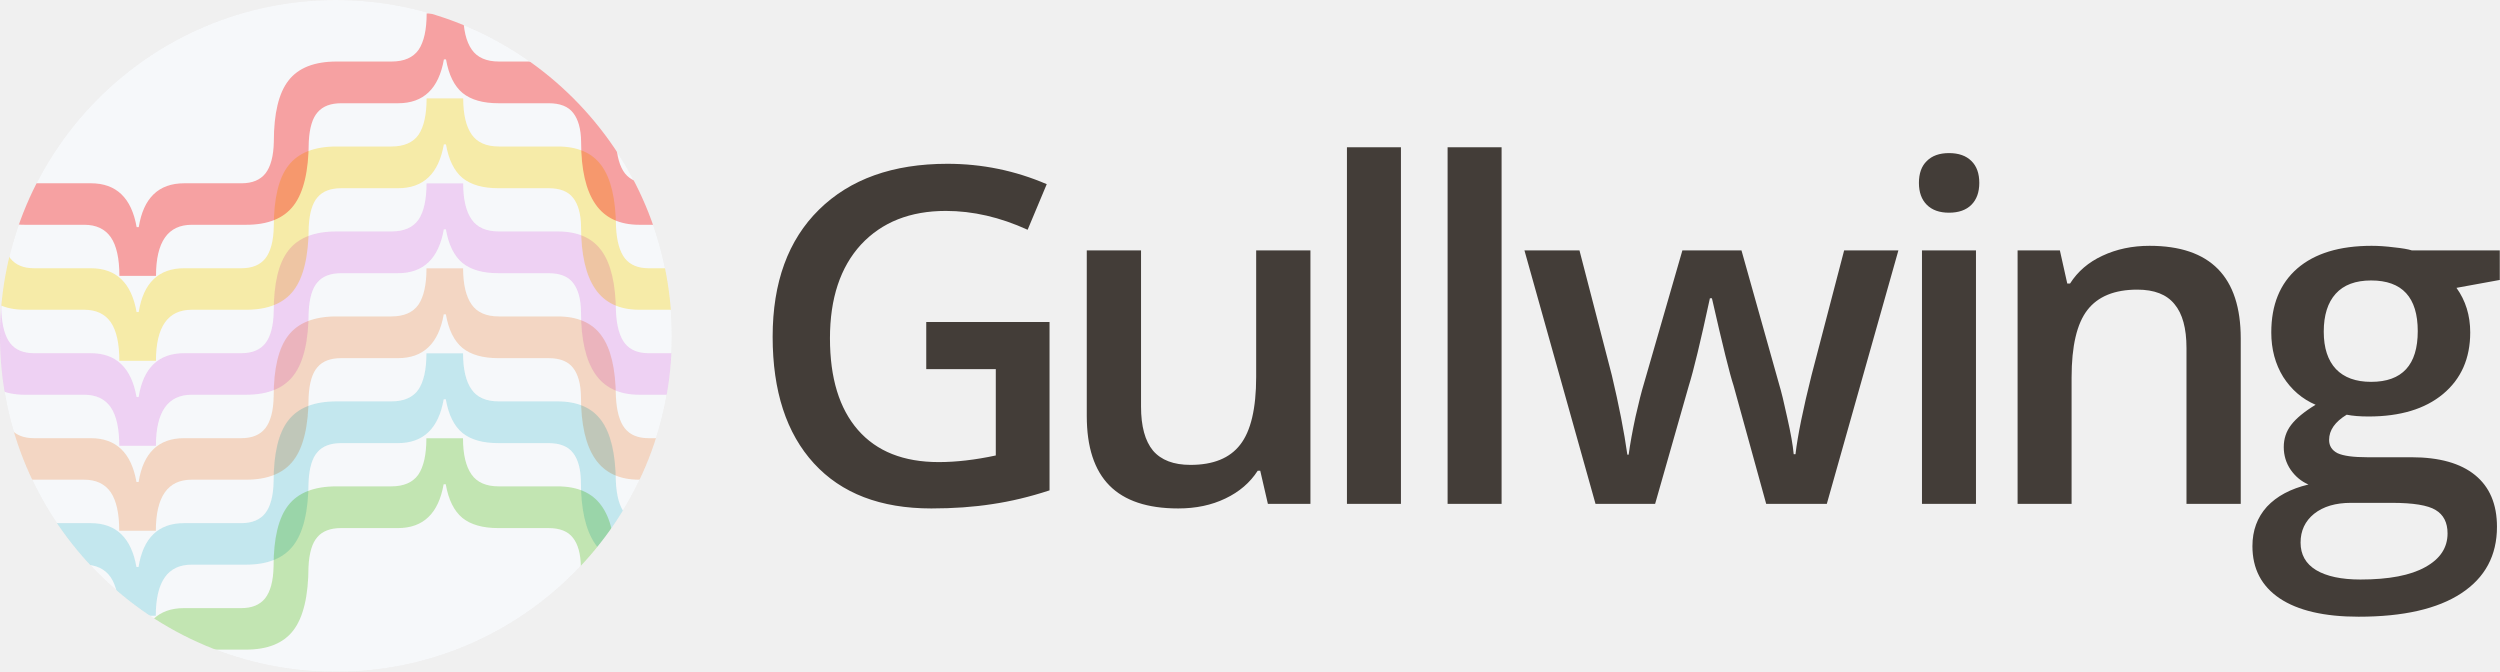
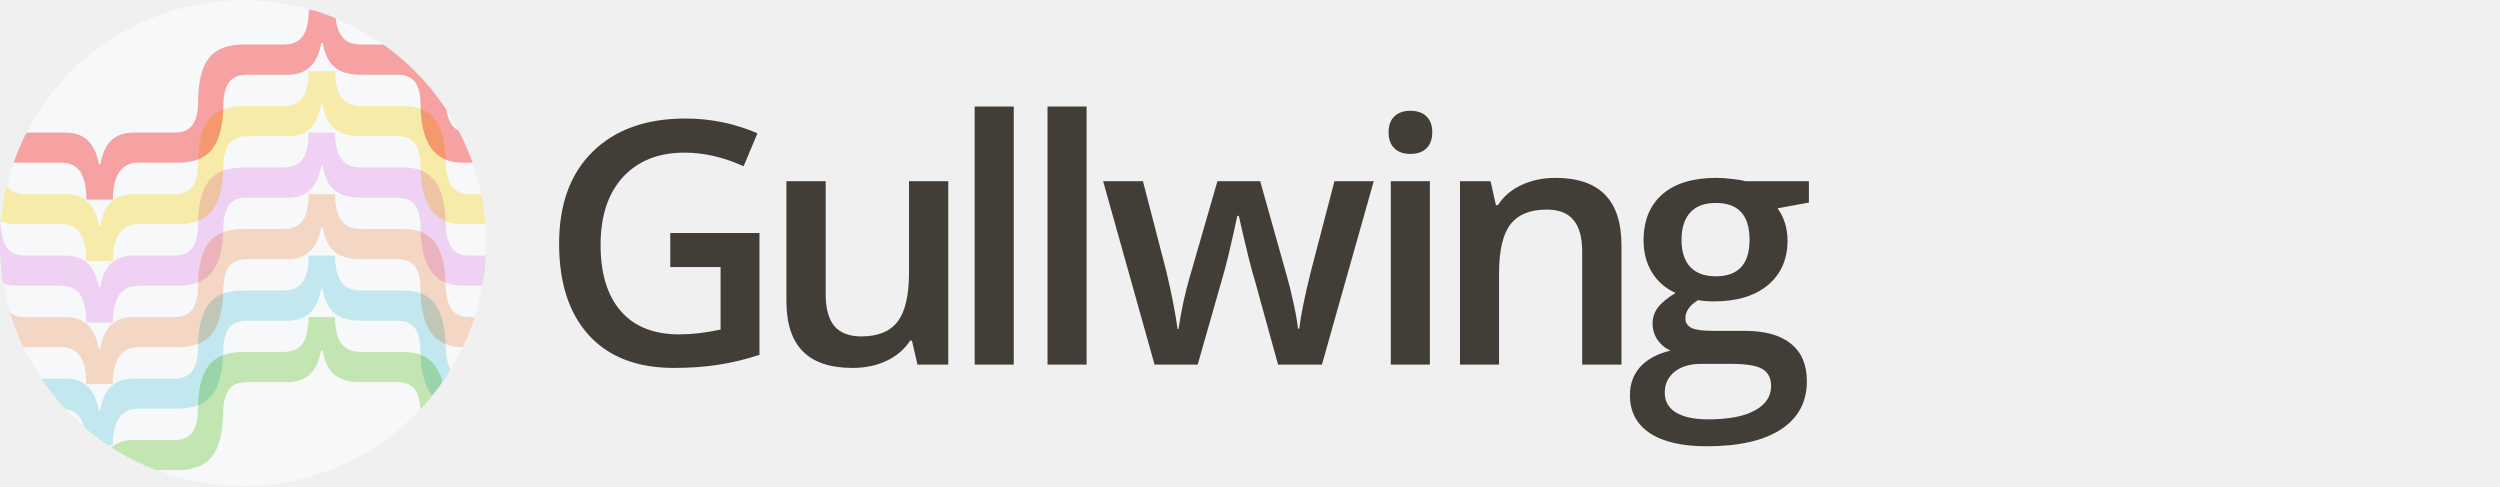
- <svg xmlns="http://www.w3.org/2000/svg" width="2977" height="800" viewBox="0 0 2977 800" fill="none">
+ <svg xmlns="http://www.w3.org/2000/svg" width="4114" height="800" viewBox="0 0 4114 800" fill="none">
  <g clip-path="url(#clip0)">
    <mask id="mask0" mask-type="alpha" maskUnits="userSpaceOnUse" x="0" y="0" width="800" height="800">
      <circle cx="400" cy="400" r="400" fill="#C4C4C4" />
    </mask>
    <g mask="url(#mask0)">
      <circle cx="400" cy="400" r="400" fill="#F6F8FA" />
      <g style="mix-blend-mode:multiply">
-         <path fill-rule="evenodd" clip-rule="evenodd" d="M594.222 73.272L664.164 73.272C687.985 73.272 705.386 80.874 716.368 96.079C727.518 111.284 733.262 135.527 733.6 168.809C734.444 186.041 738.011 198.653 744.262 206.593C750.513 214.365 759.889 218.25 772.391 218.25H840.052C870.293 218.25 888.454 235.651 894.536 270.454H897.071C902.646 235.651 920.723 218.25 951.301 218.25H1019.47C1032.14 218.25 1041.6 214.365 1047.85 206.593C1054.1 198.653 1057.4 186.067 1057.74 168.835H1099.55C1099.38 203.806 1093.38 229.063 1081.56 244.605C1069.9 259.979 1051.06 267.666 1025.04 267.666L960.171 267.666C931.788 267.666 917.597 287.939 917.597 328.486H874.01C874.01 307.874 870.631 292.585 863.873 282.618C856.947 272.65 846.388 267.666 832.197 267.666H761.241C737.758 267.666 720.356 259.472 709.037 243.085C697.718 226.698 691.996 201.922 691.996 168.809C691.827 153.604 688.577 142.2 682.663 134.598C676.75 126.826 667.036 122.941 653.521 122.941L593.715 122.941C575.131 122.941 560.856 118.886 550.888 110.777C540.92 102.499 534.332 89.152 531.122 70.737H528.588C522.506 105.54 504.344 122.941 474.104 122.941L406.442 122.941C393.771 122.941 384.395 126.489 378.313 133.584C372.062 140.511 368.53 152.252 367.685 168.809C367.516 203.78 361.552 229.063 349.726 244.605C338.069 259.979 319.232 267.666 293.215 267.666L228.341 267.666C199.959 267.666 185.768 287.939 185.768 328.486H142.18C142.18 307.874 138.801 292.585 132.044 282.618C125.117 272.65 114.558 267.666 100.367 267.666H29.411C5.928 267.666 -11.473 259.472 -22.792 243.085C-34.111 226.698 -39.834 201.922 -39.834 168.809C-40.003 153.604 -43.219 142.479 -49.132 134.876C-55.045 127.105 -64.759 123.219 -78.275 123.219L-138.081 123.219C-156.664 123.219 -170.94 119.164 -180.908 111.055C-190.875 102.777 -197.464 89.43 -200.674 71.016H-203.208C-209.29 105.818 -227.451 123.219 -257.692 123.219L-325.354 123.219C-338.024 123.219 -347.401 126.767 -353.483 133.862C-359.733 140.789 -363.281 152.531 -364.126 169.087H-405.686C-405.686 135.298 -399.857 110.971 -388.2 96.104C-376.543 81.068 -357.453 73.55 -330.929 73.55L-265.548 73.55C-250.681 73.55 -239.953 68.904 -233.364 59.612C-226.944 50.151 -223.734 35.707 -223.734 16.278L-180.147 16.278C-180.147 35.369 -176.768 49.729 -170.011 59.359C-163.422 68.82 -152.61 73.55 -137.574 73.55L-67.631 73.55C-43.81 73.55 -26.409 81.152 -15.428 96.357C-4.278 111.562 1.432 135.527 1.77 168.809C2.615 186.041 6.181 198.653 12.432 206.593C18.683 214.365 28.059 218.25 40.561 218.25H108.223C138.464 218.25 156.625 235.651 162.707 270.454H165.241C170.816 235.651 188.893 218.25 219.472 218.25H287.64C300.311 218.25 309.771 214.365 316.022 206.593C322.273 198.653 325.743 186.041 326.081 168.809C326.081 135.02 331.938 110.692 343.595 95.826C355.252 80.79 374.343 73.272 400.867 73.272L466.248 73.272C481.115 73.272 491.843 68.626 498.431 59.334C504.851 49.873 508.061 35.428 508.061 16L551.648 16C551.648 35.09 555.027 49.451 561.785 59.08C568.374 68.541 579.186 73.272 594.222 73.272Z" fill="#FF4D4D" fill-opacity="0.5" />
+         <path fill-rule="evenodd" clip-rule="evenodd" d="M594.222 73.272L664.164 73.272C687.985 73.272 705.386 80.874 716.368 96.079C727.518 111.284 733.262 135.527 733.6 168.809C734.445 186.041 738.011 198.653 744.262 206.593C750.513 214.365 759.889 218.25 772.391 218.25H840.053C870.293 218.25 888.455 235.651 894.537 270.454H897.071C902.646 235.651 920.723 218.25 951.302 218.25H1019.47C1032.14 218.25 1041.6 214.365 1047.85 206.593C1054.1 198.653 1057.4 186.067 1057.74 168.835H1099.55C1099.38 203.806 1093.38 229.063 1081.56 244.605C1069.9 259.979 1051.06 267.666 1025.04 267.666L960.171 267.666C931.789 267.666 917.597 287.939 917.597 328.486H874.01C874.01 307.874 870.631 292.585 863.874 282.618C856.947 272.65 846.388 267.666 832.197 267.666H761.241C737.758 267.666 720.357 259.472 709.037 243.085C697.718 226.697 691.996 201.922 691.996 168.809C691.827 153.604 688.577 142.2 682.664 134.598C676.751 126.826 667.036 122.941 653.521 122.941L593.715 122.941C575.132 122.941 560.856 118.886 550.888 110.777C540.921 102.499 534.332 89.152 531.122 70.737H528.588C522.506 105.54 504.345 122.941 474.104 122.941L406.442 122.941C393.772 122.941 384.395 126.489 378.313 133.584C372.062 140.511 368.53 152.252 367.685 168.809C367.516 203.78 361.553 229.063 349.727 244.605C338.07 259.979 319.233 267.666 293.215 267.666L228.341 267.666C199.959 267.666 185.768 287.939 185.768 328.486H142.181C142.181 307.874 138.802 292.585 132.044 282.618C125.117 272.65 114.558 267.666 100.367 267.666H29.411C5.928 267.666 -11.473 259.472 -22.792 243.085C-34.111 226.697 -39.834 201.922 -39.834 168.809C-40.002 153.604 -43.219 142.479 -49.132 134.876C-55.045 127.105 -64.759 123.219 -78.275 123.219L-138.08 123.219C-156.664 123.219 -170.94 119.164 -180.907 111.055C-190.875 102.777 -197.464 89.43 -200.674 71.016H-203.208C-209.29 105.818 -227.451 123.219 -257.692 123.219L-325.353 123.219C-338.024 123.219 -347.4 126.767 -353.482 133.862C-359.733 140.789 -363.281 152.531 -364.126 169.087H-405.686C-405.686 135.298 -399.857 110.971 -388.2 96.104C-376.543 81.068 -357.452 73.55 -330.928 73.55L-265.548 73.55C-250.681 73.55 -239.953 68.904 -233.364 59.612C-226.944 50.151 -223.734 35.707 -223.734 16.278L-180.147 16.278C-180.147 35.369 -176.768 49.729 -170.01 59.359C-163.422 68.82 -152.609 73.55 -137.573 73.55L-67.631 73.55C-43.81 73.55 -26.409 81.152 -15.428 96.357C-4.278 111.562 1.433 135.527 1.77 168.809C2.615 186.041 6.182 198.653 12.432 206.593C18.683 214.365 28.06 218.25 40.562 218.25H108.223C138.464 218.25 156.625 235.651 162.707 270.454H165.241C170.816 235.651 188.893 218.25 219.472 218.25H287.64C300.311 218.25 309.772 214.365 316.023 206.593C322.273 198.653 325.743 186.041 326.081 168.809C326.081 135.02 331.939 110.692 343.596 95.826C355.253 80.79 374.343 73.272 400.867 73.272L466.248 73.272C481.115 73.272 491.843 68.626 498.432 59.334C504.852 49.873 508.061 35.428 508.061 16L551.649 16C551.649 35.09 555.027 49.451 561.785 59.08C568.374 68.541 579.186 73.272 594.222 73.272Z" fill="#FF4D4D" fill-opacity="0.5" />
      </g>
      <g style="mix-blend-mode:multiply">
-         <path fill-rule="evenodd" clip-rule="evenodd" d="M594.159 174.451L664.101 174.451C687.922 174.451 705.323 182.054 716.305 197.259C727.455 212.463 733.199 236.707 733.537 269.988L691.933 269.988C691.764 254.784 688.514 243.38 682.6 235.777C676.688 228.006 666.973 224.12 653.458 224.12L593.652 224.12C575.068 224.12 560.793 220.066 550.825 211.957C540.857 203.678 534.269 190.332 531.059 171.917H528.525C522.443 206.719 504.281 224.12 474.041 224.12L406.379 224.12C393.708 224.12 384.332 227.668 378.25 234.764C371.999 241.69 368.467 253.432 367.622 269.988C367.453 304.96 361.489 330.242 349.663 345.785C338.006 361.159 319.169 368.846 293.152 368.846L228.278 368.846C199.896 368.846 185.705 389.119 185.705 429.665H142.117C142.117 409.054 138.738 393.765 131.981 383.797C125.054 373.83 114.495 368.846 100.304 368.846H29.348C5.865 368.846 -11.536 360.652 -22.855 344.265C-34.174 327.877 -39.897 303.101 -39.897 269.988C-40.066 254.784 -43.282 243.658 -49.195 236.056C-55.108 228.284 -64.822 224.399 -78.338 224.399L-138.143 224.399C-156.727 224.399 -171.003 220.344 -180.97 212.235C-190.938 203.957 -197.527 190.61 -200.737 172.195H-203.271C-209.353 206.998 -227.514 224.399 -257.755 224.399L-325.416 224.399C-338.087 224.399 -347.463 227.947 -353.545 235.042C-359.796 241.969 -363.344 253.71 -364.189 270.267H-405.749C-405.749 236.478 -399.92 212.15 -388.263 197.283C-376.606 182.248 -357.516 174.73 -330.992 174.73L-265.611 174.73C-250.744 174.73 -240.016 170.084 -233.427 160.792C-227.007 151.331 -223.797 136.886 -223.797 117.458L-180.21 117.458C-180.21 136.549 -176.831 150.909 -170.074 160.538C-163.485 169.999 -152.672 174.73 -137.637 174.73L-67.694 174.73C-43.873 174.73 -26.472 182.332 -15.491 197.537C-4.341 212.742 1.369 236.707 1.707 269.988C2.552 287.221 6.118 299.833 12.369 307.773C18.62 315.544 27.997 319.43 40.498 319.43H108.16C138.401 319.43 156.562 336.831 162.644 371.633H165.178C170.753 336.831 188.83 319.43 219.409 319.43H287.577C300.248 319.43 309.708 315.544 315.959 307.773C322.21 299.833 325.68 287.221 326.018 269.988C326.018 236.2 331.875 211.872 343.532 197.005C355.189 181.969 374.28 174.451 400.804 174.451L466.185 174.451C481.052 174.451 491.78 169.805 498.368 160.514C504.788 151.053 507.998 136.608 507.998 117.18L551.585 117.18C551.585 136.27 554.964 150.63 561.722 160.26C568.311 169.721 579.123 174.451 594.159 174.451ZM960.108 368.846L1024.98 368.846C1051 368.846 1069.84 361.159 1081.49 345.785C1093.32 330.242 1099.32 304.985 1099.49 270.014H1057.67C1057.33 287.246 1054.04 299.833 1047.79 307.773C1041.54 315.544 1032.08 319.43 1019.41 319.43H951.238C920.66 319.43 902.583 336.831 897.008 371.633H894.473C888.391 336.831 870.23 319.43 839.989 319.43H772.328C759.826 319.43 750.45 315.544 744.199 307.773C737.948 299.833 734.381 287.221 733.537 269.988H691.933C691.933 303.101 697.655 327.877 708.974 344.265C720.293 360.652 737.695 368.846 761.178 368.846H832.134C846.325 368.846 856.884 373.83 863.81 383.797C870.568 393.765 873.947 409.054 873.947 429.665H917.534C917.534 389.119 931.725 368.846 960.108 368.846Z" fill="#FFE559" fill-opacity="0.5" />
+         <path fill-rule="evenodd" clip-rule="evenodd" d="M594.159 174.451L664.101 174.451C687.922 174.451 705.323 182.054 716.305 197.259C727.455 212.463 733.199 236.707 733.537 269.988L691.933 269.988C691.764 254.784 688.514 243.38 682.601 235.777C676.688 228.006 666.973 224.12 653.458 224.12L593.652 224.12C575.069 224.12 560.793 220.066 550.825 211.957C540.858 203.678 534.269 190.332 531.059 171.917H528.525C522.443 206.719 504.282 224.12 474.041 224.12L406.379 224.12C393.708 224.12 384.332 227.668 378.25 234.764C371.999 241.691 368.467 253.432 367.622 269.988C367.453 304.96 361.49 330.242 349.664 345.785C338.007 361.159 319.169 368.846 293.152 368.846L228.278 368.846C199.896 368.846 185.705 389.119 185.705 429.665H142.117C142.117 409.054 138.739 393.765 131.981 383.797C125.054 373.83 114.495 368.846 100.304 368.846H29.348C5.865 368.846 -11.536 360.652 -22.855 344.265C-34.174 327.877 -39.897 303.101 -39.897 269.988C-40.066 254.784 -43.282 243.658 -49.195 236.056C-55.108 228.284 -64.822 224.399 -78.338 224.399L-138.143 224.399C-156.727 224.399 -171.003 220.344 -180.97 212.235C-190.938 203.957 -197.527 190.61 -200.737 172.195H-203.271C-209.353 206.998 -227.514 224.399 -257.755 224.399L-325.416 224.399C-338.087 224.399 -347.463 227.947 -353.545 235.042C-359.796 241.969 -363.344 253.71 -364.189 270.267H-405.749C-405.749 236.478 -399.92 212.15 -388.263 197.283C-376.606 182.248 -357.515 174.73 -330.991 174.73L-265.611 174.73C-250.744 174.73 -240.016 170.084 -233.427 160.792C-227.007 151.331 -223.797 136.886 -223.797 117.458L-180.21 117.458C-180.21 136.549 -176.831 150.909 -170.073 160.538C-163.485 169.999 -152.672 174.73 -137.636 174.73L-67.694 174.73C-43.873 174.73 -26.472 182.332 -15.491 197.537C-4.341 212.742 1.37 236.707 1.707 269.988C2.552 287.221 6.119 299.833 12.369 307.773C18.62 315.544 27.997 319.43 40.498 319.43H108.16C138.401 319.43 156.562 336.831 162.644 371.633H165.178C170.753 336.831 188.83 319.43 219.409 319.43H287.577C300.248 319.43 309.709 315.544 315.96 307.773C322.21 299.833 325.68 287.221 326.018 269.988C326.018 236.2 331.875 211.872 343.532 197.005C355.19 181.969 374.28 174.451 400.804 174.451L466.185 174.451C481.052 174.451 491.78 169.805 498.369 160.514C504.788 151.053 507.998 136.608 507.998 117.18L551.586 117.18C551.586 136.27 554.964 150.63 561.722 160.26C568.311 169.721 579.123 174.451 594.159 174.451ZM960.108 368.846L1024.98 368.846C1051 368.846 1069.84 361.159 1081.49 345.785C1093.32 330.242 1099.32 304.985 1099.49 270.014H1057.67C1057.33 287.246 1054.04 299.833 1047.79 307.773C1041.54 315.544 1032.08 319.43 1019.41 319.43H951.238C920.66 319.43 902.583 336.831 897.008 371.633H894.474C888.392 336.831 870.23 319.43 839.99 319.43H772.328C759.826 319.43 750.45 315.544 744.199 307.773C737.948 299.833 734.382 287.221 733.537 269.988H691.933C691.933 303.101 697.655 327.877 708.974 344.265C720.294 360.652 737.695 368.846 761.178 368.846H832.134C846.325 368.846 856.884 373.83 863.81 383.797C870.568 393.765 873.947 409.054 873.947 429.665H917.534C917.534 389.119 931.725 368.846 960.108 368.846Z" fill="#FFE559" fill-opacity="0.5" />
      </g>
      <g style="mix-blend-mode:multiply">
-         <path fill-rule="evenodd" clip-rule="evenodd" d="M594.096 275.631L664.038 275.631C687.859 275.631 705.26 283.234 716.242 298.439C727.392 313.644 733.136 337.887 733.474 371.169C734.318 388.401 737.885 401.013 744.136 408.953C750.387 416.725 759.763 420.61 772.265 420.61H839.926C870.167 420.61 888.328 438.011 894.41 472.814H896.945C902.52 438.011 920.597 420.61 951.175 420.61H1019.34C1032.01 420.61 1041.48 416.725 1047.73 408.953C1053.98 401.013 1057.27 388.427 1057.61 371.194H1099.42C1099.25 406.166 1093.26 431.423 1081.43 446.965C1069.77 462.339 1050.94 470.026 1024.92 470.026L960.045 470.026C931.662 470.026 917.471 490.299 917.471 530.845H873.884C873.884 510.234 870.505 494.945 863.747 484.977C856.821 475.01 846.262 470.026 832.071 470.026H761.115C737.632 470.026 720.23 461.832 708.911 445.445C697.592 429.057 691.87 404.281 691.87 371.169C691.701 355.964 688.451 344.56 682.538 336.958C676.625 329.186 666.911 325.301 653.395 325.301L593.589 325.301C575.006 325.301 560.73 321.246 550.762 313.137C540.795 304.859 534.206 291.512 530.996 273.097H528.462C522.38 307.9 504.219 325.301 473.978 325.301L406.316 325.301C393.646 325.301 384.269 328.848 378.187 335.944C371.936 342.871 368.404 354.612 367.559 371.169C367.39 406.14 361.427 431.423 349.601 446.965C337.944 462.339 319.107 470.026 293.089 470.026L228.215 470.026C199.833 470.026 185.642 490.299 185.642 530.845H142.055C142.055 510.234 138.676 494.945 131.918 484.977C124.991 475.01 114.432 470.026 100.241 470.026H29.285C5.802 470.026 -11.599 461.832 -22.918 445.445C-34.237 429.057 -39.96 404.281 -39.96 371.169C-40.129 355.964 -43.345 344.838 -49.258 337.236C-55.171 329.465 -64.885 325.579 -78.4 325.579L-138.206 325.579C-156.79 325.579 -171.066 321.524 -181.033 313.415C-191.001 305.137 -197.59 291.79 -200.8 273.376H-203.334C-209.416 308.178 -227.577 325.579 -257.818 325.579L-325.479 325.579C-338.15 325.579 -347.526 329.127 -353.608 336.222C-359.859 343.149 -363.407 354.891 -364.252 371.447H-405.812C-405.812 337.658 -399.983 313.331 -388.326 298.464C-376.669 283.428 -357.578 275.91 -331.054 275.91L-265.674 275.91C-250.807 275.91 -240.079 271.264 -233.49 261.972C-227.07 252.511 -223.86 238.067 -223.86 218.638L-180.273 218.638C-180.273 237.729 -176.894 252.089 -170.136 261.719C-163.548 271.179 -152.735 275.91 -137.699 275.91L-67.757 275.91C-43.936 275.91 -26.535 283.512 -15.554 298.717C-4.404 313.922 1.307 337.887 1.644 371.169C2.489 388.401 6.056 401.013 12.306 408.953C18.557 416.725 27.934 420.61 40.435 420.61H108.097C138.338 420.61 156.499 438.011 162.581 472.814H165.115C170.69 438.011 188.767 420.61 219.346 420.61H287.514C300.185 420.61 309.646 416.725 315.897 408.953C322.148 401.013 325.617 388.401 325.955 371.169C325.955 337.38 331.813 313.052 343.47 298.185C355.127 283.149 374.217 275.631 400.741 275.631L466.122 275.631C480.989 275.631 491.717 270.986 498.306 261.694C504.726 252.233 507.935 237.788 507.935 218.36L551.523 218.36C551.523 237.45 554.901 251.811 561.659 261.44C568.248 270.901 579.06 275.631 594.096 275.631Z" fill="#EFAFF1" fill-opacity="0.5" />
+         <path fill-rule="evenodd" clip-rule="evenodd" d="M594.096 275.631L664.038 275.631C687.859 275.631 705.26 283.234 716.242 298.439C727.392 313.644 733.136 337.887 733.474 371.169C734.318 388.401 737.885 401.013 744.136 408.953C750.387 416.725 759.763 420.61 772.265 420.61H839.926C870.167 420.61 888.328 438.011 894.41 472.814H896.945C902.52 438.011 920.597 420.61 951.175 420.61H1019.34C1032.01 420.61 1041.48 416.725 1047.73 408.953C1053.98 401.013 1057.27 388.427 1057.61 371.194H1099.42C1099.25 406.166 1093.26 431.423 1081.43 446.965C1069.77 462.339 1050.94 470.026 1024.92 470.026L960.045 470.026C931.662 470.026 917.471 490.299 917.471 530.845H873.884C873.884 510.234 870.505 494.945 863.747 484.977C856.821 475.01 846.262 470.026 832.071 470.026H761.115C737.632 470.026 720.23 461.832 708.911 445.445C697.592 429.057 691.87 404.281 691.87 371.169C691.701 355.964 688.451 344.56 682.538 336.958C676.625 329.186 666.911 325.301 653.395 325.301L593.589 325.301C575.006 325.301 560.73 321.246 550.762 313.137C540.795 304.859 534.206 291.512 530.996 273.097H528.462C522.38 307.9 504.219 325.301 473.978 325.301L406.316 325.301C393.646 325.301 384.269 328.848 378.187 335.944C371.936 342.871 368.404 354.612 367.559 371.169C367.39 406.14 361.427 431.423 349.601 446.965C337.944 462.339 319.107 470.026 293.089 470.026L228.215 470.026C199.833 470.026 185.642 490.299 185.642 530.845H142.055C142.055 510.234 138.676 494.945 131.918 484.977C124.991 475.01 114.432 470.026 100.241 470.026H29.285C5.802 470.026 -11.599 461.832 -22.918 445.445C-34.237 429.057 -39.96 404.281 -39.96 371.169C-40.129 355.964 -43.345 344.838 -49.258 337.236C-55.171 329.465 -64.885 325.579 -78.4 325.579L-138.206 325.579C-156.79 325.579 -171.066 321.524 -181.033 313.415C-191.001 305.137 -197.59 291.79 -200.8 273.376H-203.334C-209.416 308.178 -227.577 325.579 -257.818 325.579L-325.479 325.579C-338.15 325.579 -347.526 329.127 -353.608 336.222C-359.859 343.149 -363.407 354.89 -364.252 371.447H-405.812C-405.812 337.658 -399.983 313.331 -388.326 298.464C-376.669 283.428 -357.578 275.91 -331.054 275.91L-265.674 275.91C-250.807 275.91 -240.079 271.264 -233.49 261.972C-227.07 252.511 -223.86 238.067 -223.86 218.638L-180.273 218.638C-180.273 237.729 -176.894 252.089 -170.136 261.719C-163.548 271.179 -152.735 275.91 -137.699 275.91L-67.757 275.91C-43.936 275.91 -26.535 283.512 -15.554 298.717C-4.404 313.922 1.307 337.887 1.644 371.169C2.489 388.401 6.056 401.013 12.306 408.953C18.557 416.725 27.934 420.61 40.435 420.61H108.097C138.338 420.61 156.499 438.011 162.581 472.814H165.115C170.69 438.011 188.767 420.61 219.346 420.61H287.514C300.185 420.61 309.646 416.725 315.897 408.953C322.148 401.013 325.617 388.401 325.955 371.169C325.955 337.38 331.813 313.052 343.47 298.185C355.127 283.149 374.217 275.631 400.741 275.631L466.122 275.631C480.989 275.631 491.717 270.986 498.306 261.694C504.726 252.233 507.935 237.788 507.935 218.36L551.523 218.36C551.523 237.45 554.901 251.811 561.659 261.44C568.248 270.901 579.06 275.631 594.096 275.631Z" fill="#EFAFF1" fill-opacity="0.5" />
      </g>
      <g style="mix-blend-mode:multiply">
-         <path fill-rule="evenodd" clip-rule="evenodd" d="M594.033 376.811L663.976 376.811C687.797 376.811 705.198 384.414 716.179 399.618C727.329 414.823 733.073 439.067 733.411 472.348C734.256 489.58 737.823 502.193 744.073 510.133C750.324 517.904 759.701 521.79 772.202 521.79H839.864C870.105 521.79 888.266 539.191 894.348 573.993H896.882C902.457 539.191 920.534 521.79 951.113 521.79H1019.28C1031.95 521.79 1041.41 517.904 1047.66 510.133C1053.91 502.193 1057.21 489.606 1057.55 472.374H1099.36C1099.19 507.345 1093.19 532.602 1081.37 548.145C1069.71 563.519 1050.87 571.206 1024.86 571.206L959.982 571.206C931.6 571.206 917.409 591.479 917.409 632.025H873.821C873.821 611.414 870.443 596.125 863.685 586.157C856.758 576.189 846.199 571.206 832.008 571.206H761.052C737.569 571.206 720.168 563.012 708.849 546.625C697.53 530.237 691.807 505.461 691.807 472.348C691.638 457.143 688.388 445.74 682.475 438.137C676.562 430.366 666.848 426.48 653.332 426.48L593.527 426.48C574.943 426.48 560.667 422.426 550.7 414.316C540.732 406.038 534.143 392.692 530.933 374.277H528.399C522.317 409.079 504.156 426.48 473.915 426.48L406.254 426.48C393.583 426.48 384.207 430.028 378.125 437.124C371.874 444.05 368.341 455.792 367.496 472.348C367.328 507.319 361.364 532.602 349.538 548.145C337.881 563.519 319.044 571.206 293.027 571.206L228.153 571.206C199.77 571.206 185.579 591.479 185.579 632.025H141.992C141.992 611.414 138.613 596.125 131.855 586.157C124.929 576.189 114.37 571.206 100.178 571.206H29.223C5.739 571.206 -11.662 563.012 -22.981 546.625C-34.3 530.237 -40.022 505.461 -40.022 472.348C-40.191 457.143 -43.408 446.018 -49.321 438.416C-55.234 430.644 -64.948 426.759 -78.463 426.759L-138.269 426.759C-156.853 426.759 -171.128 422.704 -181.096 414.595C-191.064 406.317 -197.652 392.97 -200.862 374.555H-203.397C-209.478 409.358 -227.64 426.759 -257.881 426.759L-325.542 426.759C-338.213 426.759 -347.589 430.306 -353.671 437.402C-359.922 444.329 -363.47 456.07 -364.314 472.627H-405.874C-405.874 438.838 -400.046 414.51 -388.389 399.643C-376.732 384.607 -357.641 377.089 -331.117 377.089L-265.736 377.089C-250.869 377.089 -240.142 372.444 -233.553 363.152C-227.133 353.691 -223.923 339.246 -223.923 319.818L-180.336 319.818C-180.336 338.908 -176.957 353.269 -170.199 362.898C-163.611 372.359 -152.798 377.089 -137.762 377.089L-67.82 377.089C-43.999 377.089 -26.598 384.692 -15.617 399.897C-4.466 415.102 1.244 439.067 1.582 472.348C2.426 489.58 5.993 502.193 12.244 510.133C18.495 517.904 27.871 521.79 40.373 521.79H108.034C138.275 521.79 156.436 539.191 162.518 573.993H165.052C170.628 539.191 188.705 521.79 219.283 521.79H287.452C300.122 521.79 309.583 517.904 315.834 510.133C322.085 502.193 325.555 489.58 325.892 472.348C325.892 438.56 331.75 414.232 343.407 399.365C355.064 384.329 374.154 376.811 400.678 376.811L466.059 376.811C480.926 376.811 491.654 372.165 498.243 362.873C504.663 353.413 507.873 338.968 507.873 319.54L551.46 319.54C551.46 338.63 554.839 352.99 561.596 362.62C568.185 372.081 578.998 376.811 594.033 376.811Z" fill="#F8BB8F" fill-opacity="0.5" />
+         <path fill-rule="evenodd" clip-rule="evenodd" d="M594.033 376.811L663.976 376.811C687.797 376.811 705.198 384.414 716.179 399.618C727.329 414.823 733.073 439.067 733.411 472.348C734.256 489.58 737.822 502.193 744.073 510.133C750.324 517.904 759.7 521.79 772.202 521.79H839.864C870.105 521.79 888.266 539.191 894.348 573.993H896.882C902.457 539.191 920.534 521.79 951.113 521.79H1019.28C1031.95 521.79 1041.41 517.904 1047.66 510.133C1053.91 502.193 1057.21 489.606 1057.55 472.374H1099.36C1099.19 507.345 1093.19 532.602 1081.37 548.145C1069.71 563.519 1050.87 571.206 1024.86 571.206L959.982 571.206C931.6 571.206 917.409 591.479 917.409 632.025H873.821C873.821 611.414 870.443 596.125 863.685 586.157C856.758 576.189 846.199 571.206 832.008 571.206H761.052C737.569 571.206 720.168 563.012 708.849 546.624C697.53 530.237 691.807 505.461 691.807 472.348C691.638 457.143 688.388 445.74 682.475 438.137C676.562 430.366 666.848 426.48 653.332 426.48L593.526 426.48C574.943 426.48 560.667 422.426 550.7 414.316C540.732 406.038 534.143 392.692 530.933 374.277H528.399C522.317 409.079 504.156 426.48 473.915 426.48L406.253 426.48C393.583 426.48 384.206 430.028 378.125 437.124C371.874 444.05 368.341 455.792 367.496 472.348C367.327 507.319 361.364 532.602 349.538 548.145C337.881 563.519 319.044 571.206 293.027 571.206L228.152 571.206C199.77 571.206 185.579 591.479 185.579 632.025H141.992C141.992 611.414 138.613 596.125 131.855 586.157C124.929 576.189 114.37 571.206 100.178 571.206H29.222C5.739 571.206 -11.662 563.012 -22.981 546.624C-34.3 530.237 -40.023 505.461 -40.023 472.348C-40.191 457.143 -43.408 446.018 -49.321 438.416C-55.234 430.644 -64.948 426.759 -78.463 426.759L-138.269 426.759C-156.853 426.759 -171.129 422.704 -181.096 414.595C-191.064 406.317 -197.653 392.97 -200.863 374.555H-203.397C-209.479 409.358 -227.64 426.759 -257.881 426.759L-325.542 426.759C-338.213 426.759 -347.589 430.306 -353.671 437.402C-359.922 444.329 -363.47 456.07 -364.315 472.627H-405.875C-405.875 438.838 -400.046 414.51 -388.389 399.643C-376.732 384.607 -357.641 377.089 -331.117 377.089L-265.737 377.089C-250.87 377.089 -240.142 372.444 -233.553 363.152C-227.133 353.691 -223.923 339.246 -223.923 319.818L-180.336 319.818C-180.336 338.908 -176.957 353.269 -170.199 362.898C-163.611 372.359 -152.798 377.089 -137.762 377.089L-67.82 377.089C-43.999 377.089 -26.598 384.692 -15.617 399.897C-4.467 415.102 1.244 439.067 1.582 472.348C2.426 489.58 5.993 502.193 12.244 510.133C18.495 517.904 27.871 521.79 40.373 521.79H108.034C138.275 521.79 156.436 539.191 162.518 573.993H165.052C170.628 539.191 188.704 521.79 219.283 521.79H287.451C300.122 521.79 309.583 517.904 315.834 510.133C322.085 502.193 325.554 489.58 325.892 472.348C325.892 438.56 331.75 414.232 343.407 399.365C355.064 384.329 374.154 376.811 400.678 376.811L466.059 376.811C480.926 376.811 491.654 372.165 498.243 362.873C504.663 353.413 507.873 338.968 507.873 319.54L551.46 319.54C551.46 338.63 554.839 352.99 561.596 362.62C568.185 372.081 578.997 376.811 594.033 376.811Z" fill="#F8BB8F" fill-opacity="0.5" />
      </g>
      <g style="mix-blend-mode:multiply">
-         <path fill-rule="evenodd" clip-rule="evenodd" d="M593.971 477.991L663.913 477.991C687.734 477.991 705.135 485.593 716.116 500.798C727.267 516.003 733.011 540.246 733.349 573.528L691.745 573.528C691.576 558.323 688.325 546.919 682.412 539.317C676.499 531.546 666.785 527.66 653.27 527.66L593.464 527.66C574.88 527.66 560.604 523.605 550.637 515.496C540.669 507.218 534.081 493.871 530.871 475.457H528.336C522.255 510.259 504.093 527.66 473.852 527.66L406.191 527.66C393.52 527.66 384.144 531.208 378.062 538.303C371.811 545.23 368.278 556.972 367.434 573.528C367.265 608.499 361.301 633.782 349.475 649.325C337.818 664.698 318.981 672.385 292.964 672.385L228.09 672.385C199.707 672.385 185.516 692.659 185.516 733.205H141.929C141.929 712.594 138.55 697.304 131.792 687.337C124.866 677.369 114.307 672.385 100.116 672.385H29.16C5.677 672.385 -11.725 664.192 -23.044 647.804C-34.363 631.417 -40.085 606.641 -40.085 573.528H1.519C2.363 590.76 5.93 603.372 12.181 611.313C18.432 619.084 27.808 622.97 40.31 622.97H107.971C138.212 622.97 156.373 640.371 162.455 675.173H164.99C170.565 640.371 188.642 622.97 219.22 622.97H287.389C300.059 622.97 309.52 619.084 315.771 611.313C322.022 603.372 325.492 590.76 325.83 573.528C325.83 539.739 331.687 515.412 343.344 500.545C355.001 485.509 374.092 477.991 400.616 477.991L465.997 477.991C480.864 477.991 491.591 473.345 498.18 464.053C504.6 454.592 507.81 440.148 507.81 420.719L551.397 420.719C551.397 439.81 554.776 454.17 561.534 463.8C568.122 473.26 578.935 477.991 593.971 477.991ZM959.919 672.385L1024.79 672.385C1050.81 672.385 1069.65 664.698 1081.3 649.325C1093.13 633.782 1099.13 608.525 1099.3 573.554H1057.48C1057.15 590.786 1053.85 603.372 1047.6 611.313C1041.35 619.084 1031.89 622.97 1019.22 622.97H951.05C920.471 622.97 902.394 640.371 896.819 675.173H894.285C888.203 640.371 870.042 622.97 839.801 622.97H772.139C759.638 622.97 750.261 619.084 744.01 611.313C737.76 603.372 734.193 590.76 733.348 573.528H691.744C691.744 606.641 697.467 631.417 708.786 647.804C720.105 664.192 737.506 672.385 760.989 672.385H831.945C846.136 672.385 856.695 677.369 863.622 687.337C870.38 697.304 873.758 712.594 873.758 733.205H917.346C917.346 692.659 931.537 672.385 959.919 672.385ZM-67.883 478.269L-137.825 478.269C-152.861 478.269 -163.673 473.539 -170.262 464.078C-177.02 454.448 -180.399 440.088 -180.399 420.998L-223.986 420.998C-223.986 440.426 -227.196 454.871 -233.616 464.331C-240.204 473.623 -250.932 478.269 -265.799 478.269L-331.18 478.269C-357.704 478.269 -376.795 485.787 -388.452 500.823C-400.109 515.69 -405.937 540.018 -405.937 573.806H-364.377C-363.533 557.25 -359.985 545.508 -353.734 538.582C-347.652 531.486 -338.276 527.938 -325.605 527.938L-257.943 527.938C-227.703 527.938 -209.541 510.537 -203.459 475.735H-200.925C-197.715 494.15 -191.126 507.496 -181.159 515.774C-171.191 523.884 -156.916 527.938 -138.332 527.938L-78.526 527.938C-65.011 527.938 -55.296 531.824 -49.383 539.595C-43.471 547.198 -40.254 558.323 -40.085 573.528H1.519C1.181 540.246 -4.529 516.281 -15.679 501.076C-26.661 485.872 -44.062 478.269 -67.883 478.269Z" fill="#97DCE6" fill-opacity="0.5" />
+         <path fill-rule="evenodd" clip-rule="evenodd" d="M593.971 477.991L663.913 477.991C687.734 477.991 705.135 485.593 716.116 500.798C727.267 516.003 733.011 540.246 733.349 573.528L691.745 573.528C691.576 558.323 688.325 546.919 682.412 539.317C676.499 531.546 666.785 527.66 653.27 527.66L593.464 527.66C574.88 527.66 560.605 523.605 550.637 515.496C540.669 507.218 534.081 493.871 530.871 475.457H528.337C522.255 510.259 504.093 527.66 473.853 527.66L406.191 527.66C393.52 527.66 384.144 531.208 378.062 538.303C371.811 545.23 368.279 556.972 367.434 573.528C367.265 608.499 361.301 633.782 349.475 649.325C337.818 664.698 318.981 672.385 292.964 672.385L228.09 672.385C199.707 672.385 185.516 692.659 185.516 733.205H141.929C141.929 712.594 138.55 697.304 131.792 687.337C124.866 677.369 114.307 672.385 100.116 672.385H29.16C5.677 672.385 -11.725 664.192 -23.044 647.804C-34.363 631.417 -40.085 606.641 -40.085 573.528H1.519C2.363 590.76 5.93 603.372 12.181 611.313C18.432 619.084 27.808 622.97 40.31 622.97H107.971C138.212 622.97 156.374 640.371 162.456 675.173H164.99C170.565 640.371 188.642 622.97 219.22 622.97H287.389C300.059 622.97 309.52 619.084 315.771 611.313C322.022 603.372 325.492 590.76 325.83 573.528C325.83 539.739 331.687 515.412 343.344 500.545C355.001 485.509 374.092 477.991 400.616 477.991L465.997 477.991C480.864 477.991 491.592 473.345 498.18 464.053C504.6 454.592 507.81 440.148 507.81 420.719L551.397 420.719C551.397 439.81 554.776 454.17 561.534 463.8C568.123 473.26 578.935 477.991 593.971 477.991ZM959.919 672.385L1024.79 672.385C1050.81 672.385 1069.65 664.698 1081.3 649.325C1093.13 633.782 1099.13 608.525 1099.3 573.554H1057.48C1057.15 590.786 1053.85 603.372 1047.6 611.313C1041.35 619.084 1031.89 622.97 1019.22 622.97H951.05C920.471 622.97 902.394 640.371 896.819 675.173H894.285C888.203 640.371 870.042 622.97 839.801 622.97H772.14C759.638 622.97 750.261 619.084 744.01 611.313C737.76 603.372 734.193 590.76 733.348 573.528H691.744C691.744 606.641 697.467 631.417 708.786 647.804C720.105 664.192 737.506 672.385 760.989 672.385H831.945C846.136 672.385 856.695 677.369 863.622 687.337C870.38 697.304 873.759 712.594 873.759 733.205H917.346C917.346 692.659 931.537 672.385 959.919 672.385ZM-67.883 478.269L-137.825 478.269C-152.861 478.269 -163.673 473.539 -170.262 464.078C-177.02 454.448 -180.398 440.088 -180.398 420.998L-223.986 420.998C-223.986 440.426 -227.196 454.871 -233.615 464.331C-240.204 473.623 -250.932 478.269 -265.799 478.269L-331.18 478.269C-357.704 478.269 -376.794 485.787 -388.451 500.823C-400.109 515.69 -405.937 540.018 -405.937 573.806H-364.377C-363.532 557.25 -359.985 545.508 -353.734 538.582C-347.652 531.486 -338.275 527.938 -325.605 527.938L-257.943 527.938C-227.702 527.938 -209.541 510.537 -203.459 475.735H-200.925C-197.715 494.15 -191.126 507.496 -181.159 515.774C-171.191 523.884 -156.915 527.938 -138.332 527.938L-78.526 527.938C-65.01 527.938 -55.296 531.824 -49.383 539.595C-43.47 547.198 -40.254 558.323 -40.085 573.528H1.519C1.181 540.246 -4.529 516.281 -15.679 501.076C-26.661 485.872 -44.062 478.269 -67.883 478.269Z" fill="#97DCE6" fill-opacity="0.5" />
      </g>
      <g style="mix-blend-mode:multiply">
        <path fill-rule="evenodd" clip-rule="evenodd" d="M593.908 579.171L663.85 579.171C687.671 579.171 705.072 586.773 716.053 601.978C727.204 617.183 732.948 641.426 733.286 674.708C734.13 691.94 737.697 704.552 743.947 712.492C750.198 720.264 759.575 724.149 772.076 724.149H839.738C869.979 724.149 888.14 741.55 894.222 776.353H896.756C902.331 741.55 920.408 724.149 950.987 724.149H1019.16C1031.83 724.149 1041.29 720.264 1047.54 712.492C1053.79 704.552 1057.08 691.966 1057.42 674.734H1099.23C1099.07 709.705 1093.07 734.962 1081.24 750.504C1069.58 765.878 1050.75 773.565 1024.73 773.565L959.856 773.565C931.474 773.565 917.283 793.838 917.283 834.384H873.695C873.695 813.773 870.317 798.484 863.559 788.516C856.632 778.549 846.073 773.565 831.882 773.565H760.926C737.443 773.565 720.042 765.371 708.723 748.984C697.404 732.596 691.681 707.82 691.682 674.708C691.513 659.503 688.262 648.099 682.349 640.497C676.436 632.725 666.722 628.84 653.207 628.84L593.401 628.84C574.817 628.84 560.542 624.785 550.574 616.676C540.606 608.398 534.018 595.051 530.808 576.636H528.273C522.192 611.439 504.03 628.84 473.789 628.84L406.128 628.84C393.457 628.84 384.081 632.387 377.999 639.483C371.748 646.41 368.215 658.151 367.371 674.708C367.202 709.679 361.238 734.962 349.412 750.504C337.755 765.878 318.918 773.565 292.901 773.565L228.027 773.565C199.644 773.565 185.453 793.838 185.453 834.384H141.866C141.866 813.773 138.487 798.484 131.73 788.516C124.803 778.549 114.244 773.565 100.053 773.565H29.097C5.614 773.565 -11.787 765.371 -23.107 748.984C-34.426 732.596 -40.148 707.82 -40.148 674.708C-40.317 659.503 -43.533 648.377 -49.446 640.775C-55.359 633.004 -65.073 629.118 -78.589 629.118L-138.395 629.118C-156.978 629.118 -171.254 625.063 -181.222 616.954C-191.189 608.676 -197.778 595.329 -200.988 576.915H-203.522C-209.604 611.717 -227.765 629.118 -258.006 629.118L-325.668 629.118C-338.338 629.118 -347.715 632.666 -353.797 639.761C-360.048 646.688 -363.595 658.43 -364.44 674.986H-406C-406 641.197 -400.171 616.87 -388.514 602.003C-376.857 586.967 -357.767 579.449 -331.243 579.449L-265.862 579.449C-250.995 579.449 -240.267 574.803 -233.678 565.511C-227.259 556.05 -224.049 541.606 -224.049 522.177L-180.461 522.177C-180.461 541.268 -177.083 555.628 -170.325 565.258C-163.736 574.718 -152.924 579.449 -137.888 579.449L-67.946 579.449C-44.125 579.449 -26.724 587.051 -15.742 602.256C-4.592 617.461 1.118 641.426 1.456 674.708C2.301 691.94 5.867 704.552 12.118 712.492C18.369 720.264 27.745 724.149 40.247 724.149H107.909C138.149 724.149 156.311 741.55 162.393 776.353H164.927C170.502 741.55 188.579 724.149 219.157 724.149H287.326C299.997 724.149 309.457 720.264 315.708 712.492C321.959 704.552 325.429 691.94 325.767 674.708C325.767 640.919 331.624 616.591 343.281 601.724C354.938 586.688 374.029 579.171 400.553 579.171L465.934 579.171C480.801 579.171 491.528 574.525 498.117 565.233C504.537 555.772 507.747 541.327 507.747 521.899L551.334 521.899C551.334 540.989 554.713 555.35 561.471 564.979C568.059 574.44 578.872 579.171 593.908 579.171Z" fill="#95D86C" fill-opacity="0.5" />
      </g>
    </g>
    <path d="M1102.98 439.535V383.418H1249.79V583.923C1226.33 591.608 1203.58 597.068 1181.54 600.303C1159.5 603.741 1135.33 605.46 1109.04 605.46C1048.58 605.46 1001.96 587.563 969.204 551.769C936.444 515.976 920.064 465.723 920.064 401.011C920.064 336.299 938.466 285.844 975.271 249.646C1012.28 213.246 1063.24 195.045 1128.15 195.045C1169.41 195.045 1208.84 203.134 1246.45 219.312L1223.7 273.61C1190.94 258.645 1158.49 251.163 1126.33 251.163C1083.87 251.163 1050.2 264.51 1025.32 291.203C1000.65 318.099 988.314 355.308 988.314 402.831C988.314 450.152 999.437 486.552 1021.68 512.032C1043.93 537.513 1075.98 550.253 1117.84 550.253C1138.67 550.253 1161.32 547.624 1185.79 542.366V439.535H1102.98ZM1560.46 600H1509.8L1500.7 560.566H1497.67C1488.57 574.722 1475.73 585.743 1459.14 593.63C1442.76 601.517 1424.06 605.46 1403.03 605.46C1366.42 605.46 1339.12 596.36 1321.13 578.16C1303.13 559.96 1294.13 532.356 1294.13 495.349V298.18H1358.74V484.125C1358.74 507.583 1363.49 525.076 1373 536.603C1382.7 547.927 1397.57 553.589 1417.59 553.589C1444.68 553.589 1464.4 545.602 1476.74 529.626C1489.48 513.448 1495.85 486.451 1495.85 448.635V298.18H1560.46V600ZM1668.24 175.329V600H1603.94V175.329H1668.24ZM1788.1 175.329V600H1723.8V175.329H1788.1ZM2175.37 600H2103.18L2064.35 459.252C2059.9 445.905 2051.31 411.223 2038.57 355.207H2036.14C2025.02 406.775 2016.63 441.557 2010.96 459.555L1970.92 600H1899.94L1815.31 298.18H1880.83L1919.36 446.815C1927.85 482.609 1934.02 514.156 1937.86 541.456H1939.38C1941.2 528.311 1943.93 513.246 1947.57 496.259C1951.41 479.272 1954.75 466.127 1957.58 456.825L2003.38 298.18H2073.75L2118.35 456.825C2121.18 466.127 2124.51 479.778 2128.36 497.776C2132.4 515.571 2134.93 529.929 2135.94 540.849H2138.06C2140.69 518.605 2147.06 487.26 2157.17 446.815L2196 298.18H2260.61L2175.37 600ZM2352.99 298.18V600H2288.69V298.18H2352.99ZM2356.94 217.796C2356.94 228.918 2353.8 237.614 2347.53 243.883C2341.27 250.152 2332.37 253.286 2320.84 253.286C2309.52 253.286 2300.72 250.152 2294.45 243.883C2288.18 237.614 2285.05 228.918 2285.05 217.796C2285.05 206.471 2288.18 197.776 2294.45 191.709C2300.72 185.44 2309.52 182.305 2320.84 182.305C2332.37 182.305 2341.27 185.44 2347.53 191.709C2353.8 197.776 2356.94 206.471 2356.94 217.796ZM2668.27 403.134V600H2603.66V414.358C2603.66 390.9 2598.91 373.509 2589.4 362.184C2580.1 350.657 2565.34 344.894 2545.11 344.894C2518.02 344.894 2498.2 352.983 2485.66 369.161C2473.12 385.339 2466.85 412.133 2466.85 449.545V600H2402.55V298.18H2452.9L2461.7 337.614H2465.03C2474.13 323.256 2486.97 312.235 2503.56 304.55C2520.34 296.663 2539.05 292.72 2559.67 292.72C2632.07 292.72 2668.27 329.525 2668.27 403.134ZM2799.58 598.787C2781.18 598.787 2766.52 603.134 2755.6 611.83C2744.88 620.526 2739.52 631.951 2739.52 646.107C2739.52 660.465 2745.69 671.385 2758.02 678.868C2770.56 686.35 2788.16 690.091 2810.81 690.091C2844.78 690.091 2870.56 685.137 2888.16 675.228C2905.75 665.521 2914.55 652.174 2914.55 635.187C2914.55 622.245 2909.79 612.942 2900.29 607.28C2890.99 601.618 2873.6 598.787 2848.12 598.787H2799.58ZM2976.73 298.18V333.367L2925.16 342.77C2936.08 357.937 2941.54 375.632 2941.54 395.854C2941.54 426.795 2930.72 451.264 2909.09 469.262C2887.65 487.058 2858.13 495.956 2820.51 495.956C2810.2 495.956 2801.5 495.248 2794.42 493.832C2780.47 502.326 2773.49 512.336 2773.49 523.862C2773.49 530.94 2776.83 536.198 2783.5 539.636C2790.38 542.872 2802.21 544.489 2819 544.489H2871.47C2904.64 544.489 2929.92 551.567 2947.31 565.723C2964.7 579.879 2973.39 600.404 2973.39 627.3C2973.39 661.476 2959.24 687.867 2930.93 706.471C2902.62 725.076 2861.87 734.378 2808.68 734.378C2767.83 734.378 2736.49 727.098 2714.65 712.538C2693.01 697.978 2682.19 677.25 2682.19 650.354C2682.19 631.749 2687.95 616.077 2699.48 603.337C2711.21 590.799 2727.69 582.002 2748.92 576.946C2740.43 573.306 2733.35 567.442 2727.69 559.353C2722.23 551.264 2719.5 542.265 2719.5 532.356C2719.5 522.447 2722.43 513.65 2728.3 505.966C2734.36 498.079 2744.07 490.091 2757.42 482.002C2741.44 475.126 2728.6 464.105 2718.89 448.938C2709.39 433.569 2704.64 415.875 2704.64 395.854C2704.64 363.094 2714.95 337.715 2735.58 319.717C2756.41 301.719 2785.93 292.72 2824.15 292.72C2832.44 292.72 2841.34 293.327 2850.85 294.54C2860.55 295.551 2867.63 296.764 2872.08 298.18H2976.73ZM2823.55 333.974C2804.94 333.974 2790.89 339.232 2781.38 349.747C2771.88 360.263 2767.12 375.329 2767.12 394.944C2767.12 414.358 2771.98 429.221 2781.68 439.535C2791.39 449.646 2805.35 454.702 2823.55 454.702C2860.55 454.702 2879.06 434.58 2879.06 394.338C2879.06 354.095 2860.55 333.974 2823.55 333.974Z" fill="#433D38" />
  </g>
  <defs>
    <clipPath id="clip0">
-       <rect width="2977" height="800" fill="white" />
+       <rect width="4114" height="800" fill="white" />
    </clipPath>
  </defs>
</svg>
